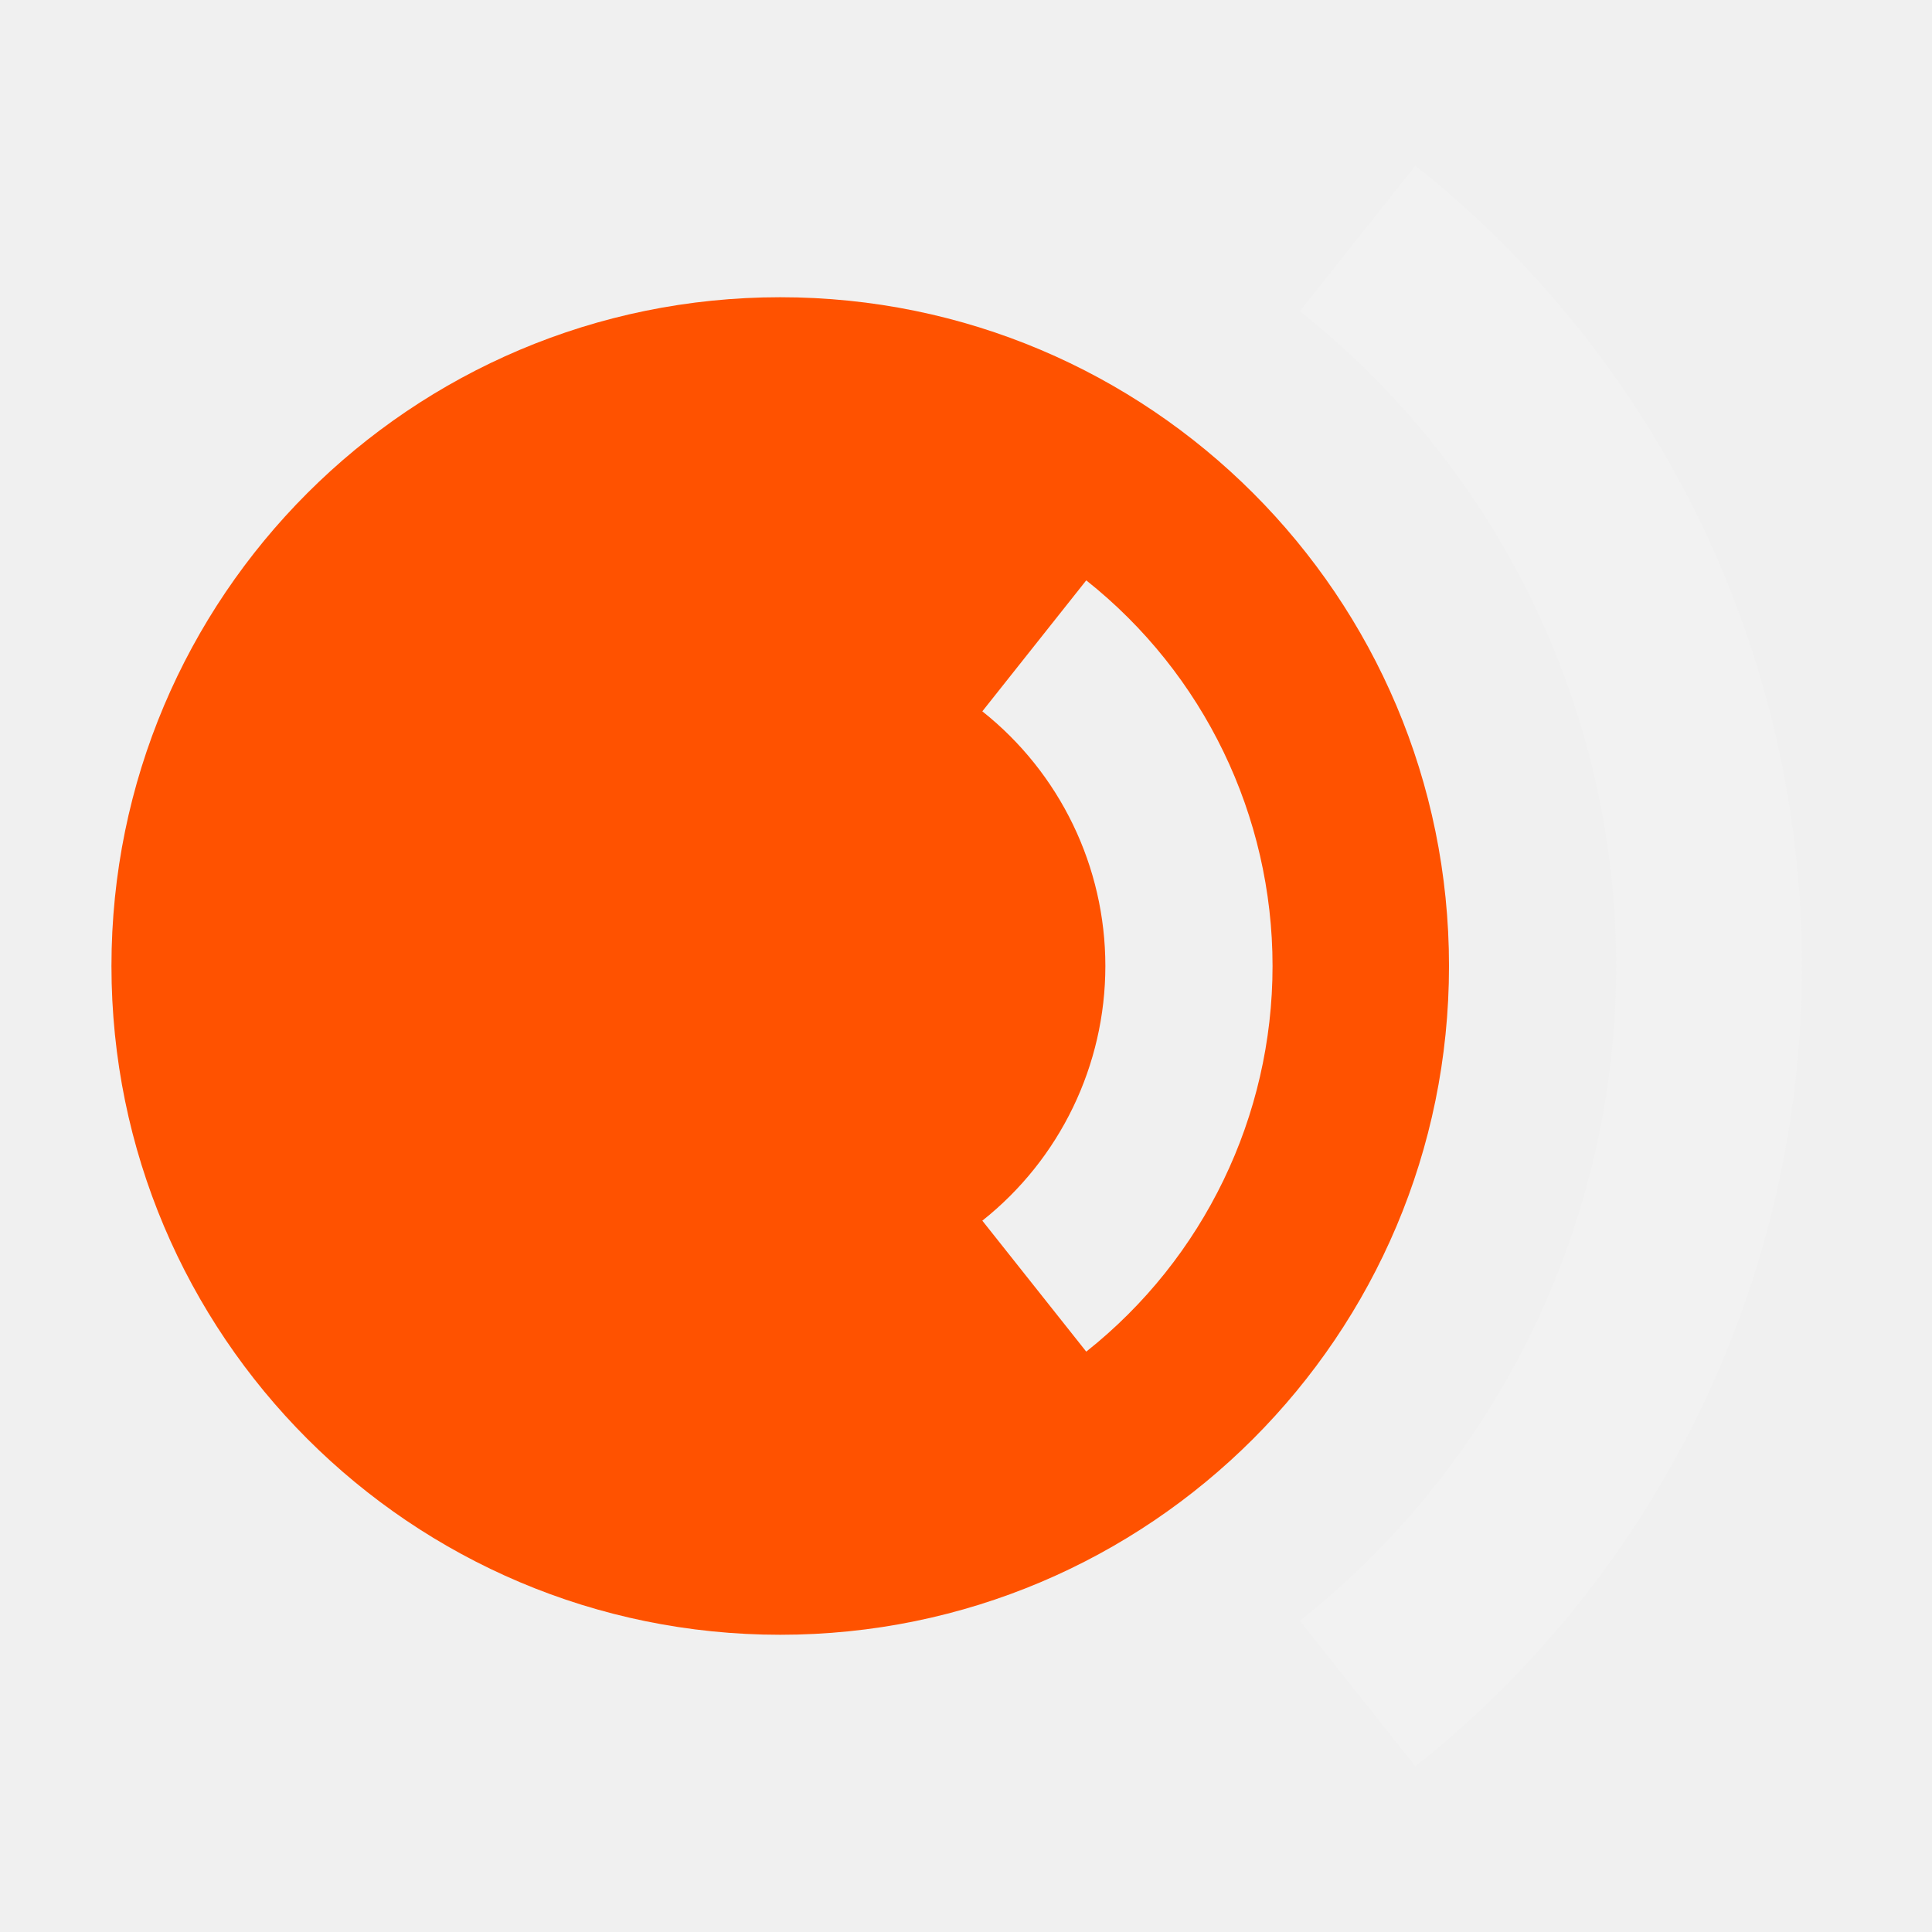
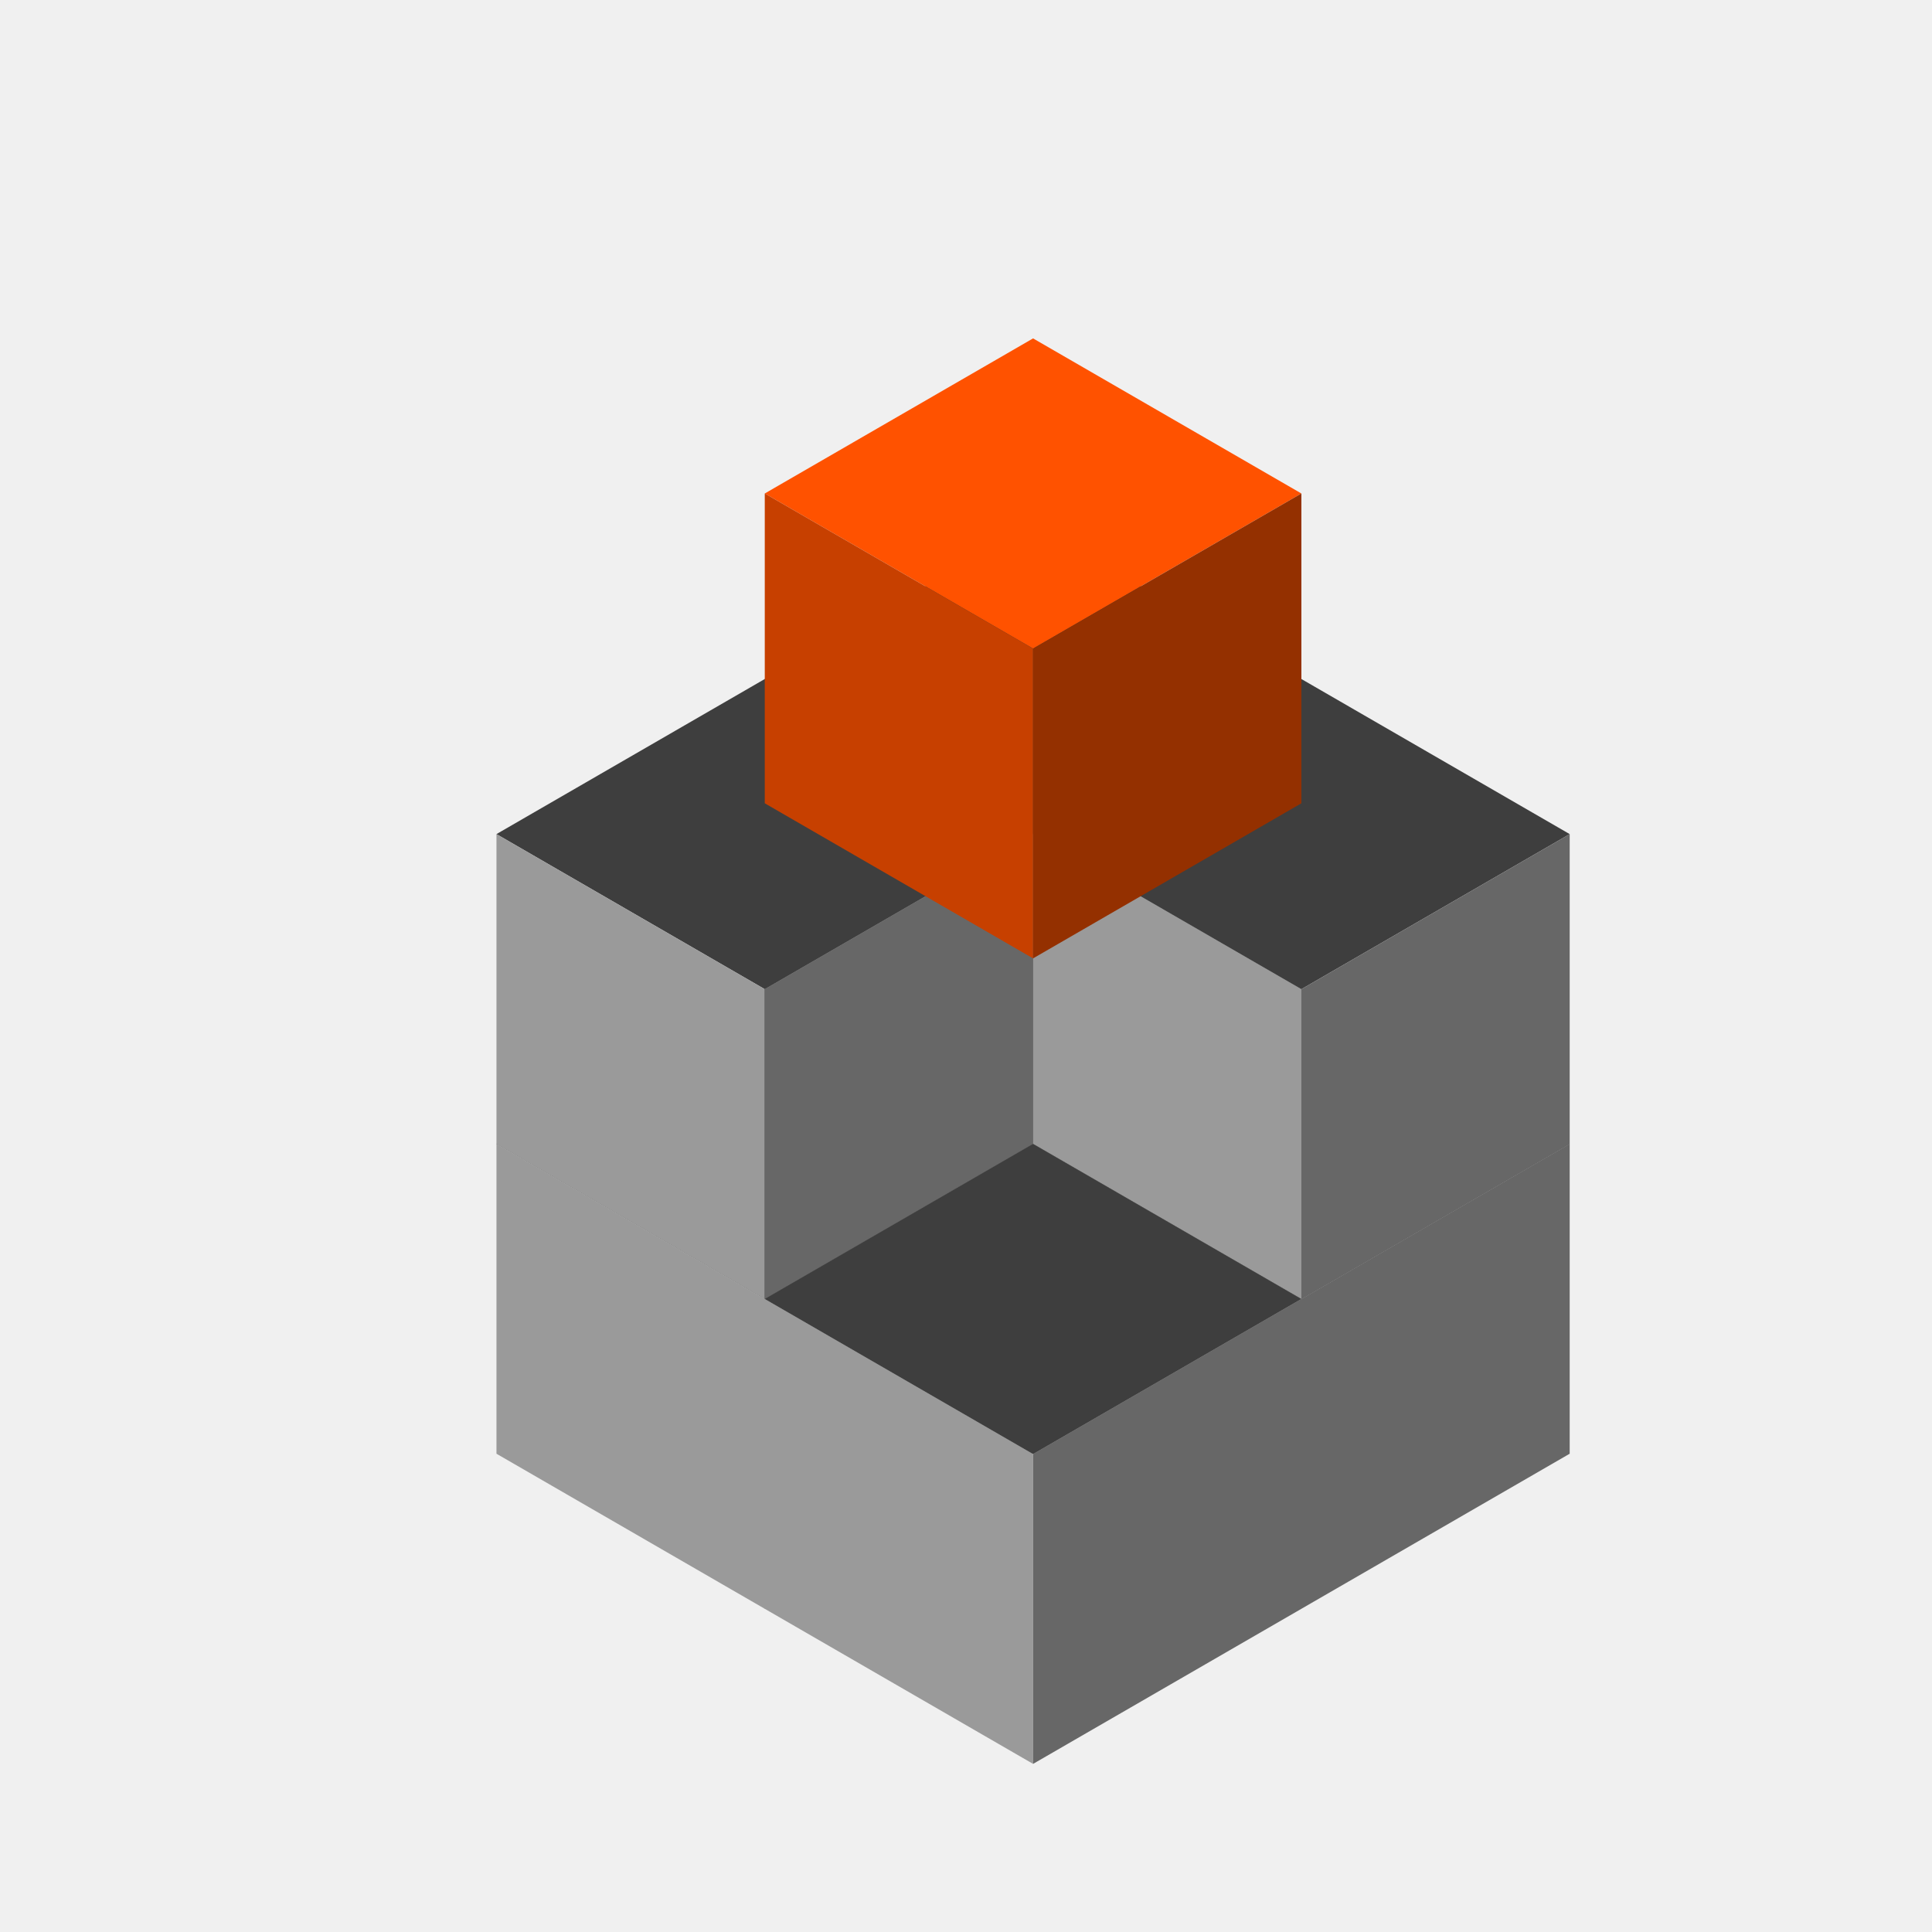
- <svg xmlns="http://www.w3.org/2000/svg" viewBox="3 6 52 52" width="64" height="64" role="img" aria-label="hark">
-   <defs>
-     <mask id="hark-mark-3">
-       <rect width="64" height="64" fill="#fff" />
-       <path d="M 30.838 23.383 A 11 11 0 0 1 30.838 40.617" fill="none" stroke="#000" stroke-width="4.5" />
-     </mask>
-   </defs>
-   <circle cx="24" cy="32" r="18" fill="#ff5200" mask="url(#hark-mark-3)" />
-   <path d="M 39.54 12.417 A 25 25 0 0 1 39.54 51.583" fill="none" stroke="#f2f2f2" stroke-width="5" />
+ <svg xmlns="http://www.w3.org/2000/svg" viewBox="0 0 64 64">
+   <g transform="translate(34.222 27.619) scale(0.8888)">
+     <g>
+       <animateTransform attributeName="transform" type="translate" values="0.00 0.00;0.00 0.00;0.00 -5.78;0.00 -5.78;-15.00 -2.89;-15.00 -2.89;-20.00 0.00;-20.00 0.00;-10.00 5.78;-10.00 5.78;0.00 0.00" keyTimes="0;0.08;0.2;0.28;0.4;0.48;0.6;0.68;0.8;0.88;1" keySplines="0 0 1 1;0.7 0 0.25 1;0 0 1 1;0.7 0 0.25 1;0 0 1 1;0.7 0 0.25 1;0 0 1 1;0.7 0 0.25 1;0 0 1 1;0.7 0 0.25 1" calcMode="spline" dur="11s" begin="-11.00s" repeatCount="indefinite" />
+       <path d="M0 0 10 5.78 0 11.56 -10 5.78Z" style="fill:#3e3e3e" />
+       <path d="M-10 5.78 0 11.56V23.107L-10 17.327Z" style="fill:#9a9a9a" />
+       <path d="M0 11.56 10 5.78V17.327L0 23.107Z" style="fill:#676767" />
+     </g>
+     <g>
+       <animateTransform attributeName="transform" type="translate" values="0.00 0.00;0.00 0.00;-20.00 17.33;-20.00 17.33;-25.00 14.44;-25.00 14.44;-10.00 2.30;-10.00 2.30;-10.00 5.78;-10.00 5.78;0.00 0.00" keyTimes="0;0.08;0.2;0.28;0.4;0.48;0.6;0.68;0.8;0.88;1" keySplines="0 0 1 1;0.7 0 0.25 1;0 0 1 1;0.7 0 0.25 1;0 0 1 1;0.7 0 0.25 1;0 0 1 1;0.7 0 0.25 1;0 0 1 1;0.7 0 0.25 1" calcMode="spline" dur="11s" begin="-10.68s" repeatCount="indefinite" />
+       <path d="M0 -11.547 10 -5.767 0 0.013 -10 -5.767Z" style="fill:#3e3e3e" />
+       <path d="M-10 -5.767 0 0.013V11.56L-10 5.78Z" style="fill:#9a9a9a" />
+       <path d="M0 0.013 10 -5.767V5.78L0 11.56Z" style="fill:#676767" />
+     </g>
+     <g>
+       <animateTransform attributeName="transform" type="translate" values="0.00 0.00;0.00 0.00;0.00 -5.78;0.00 -5.78;-15.00 -2.89;-15.00 -2.89;-20.00 -5.77;-20.00 -5.77;-10.00 5.78;-10.00 5.78;0.00 0.00" keyTimes="0;0.08;0.2;0.28;0.4;0.48;0.6;0.68;0.8;0.88;1" keySplines="0 0 1 1;0.7 0 0.25 1;0 0 1 1;0.7 0 0.25 1;0 0 1 1;0.7 0 0.25 1;0 0 1 1;0.7 0 0.25 1;0 0 1 1;0.7 0 0.25 1" calcMode="spline" dur="11s" begin="-10.92s" repeatCount="indefinite" />
+       <path d="M10 5.78 20 11.56 10 17.34 0 11.56Z" style="fill:#3e3e3e" />
+       <path d="M0 11.56 10 17.34V28.887L0 23.107Z" style="fill:#9a9a9a" />
+       <path d="M10 17.34 20 11.56V23.107L10 28.887Z" style="fill:#676767" />
+     </g>
+     <g>
+       <animateTransform attributeName="transform" type="translate" values="0.00 0.00;0.00 0.00;30.00 0.00;30.00 0.00;15.00 2.89;15.00 2.89;10.00 -4.61;10.00 -4.61;20.00 0.00;20.00 0.00;0.00 0.00" keyTimes="0;0.08;0.2;0.28;0.4;0.48;0.6;0.68;0.8;0.88;1" keySplines="0 0 1 1;0.7 0 0.25 1;0 0 1 1;0.7 0 0.25 1;0 0 1 1;0.7 0 0.25 1;0 0 1 1;0.7 0 0.25 1;0 0 1 1;0.7 0 0.25 1" calcMode="spline" dur="11s" begin="-10.84s" repeatCount="indefinite" />
+       <path d="M-10 5.78 0 11.56 -10 17.34 -20 11.56Z" style="fill:#3e3e3e" />
+       <path d="M-20 11.56 -10 17.34V28.887L-20 23.107Z" style="fill:#9a9a9a" />
+       <path d="M-10 17.34 0 11.56V23.107L-10 28.887Z" style="fill:#676767" />
+     </g>
+     <g>
+       <animateTransform attributeName="transform" type="translate" values="0.00 0.00;0.00 0.00;0.00 17.33;0.00 17.33;-25.00 14.44;-25.00 14.44;-10.00 -4.63;-10.00 -4.63;0.00 0.00;0.00 0.00;0.00 0.00" keyTimes="0;0.08;0.2;0.28;0.4;0.48;0.6;0.68;0.8;0.88;1" keySplines="0 0 1 1;0.7 0 0.25 1;0 0 1 1;0.7 0 0.25 1;0 0 1 1;0.7 0 0.25 1;0 0 1 1;0.7 0 0.25 1;0 0 1 1;0.7 0 0.25 1" calcMode="spline" dur="11s" begin="-10.60s" repeatCount="indefinite" />
+       <path d="M10 -5.767 20 0.013 10 5.793 0 0.013Z" style="fill:#3e3e3e" />
+       <path d="M0 0.013 10 5.793V17.34L0 11.56Z" style="fill:#9a9a9a" />
+       <path d="M10 5.793 20 0.013V11.56L10 17.34Z" style="fill:#676767" />
+     </g>
+     <g>
+       <animateTransform attributeName="transform" type="translate" values="0.00 0.00;0.00 0.00;0.00 17.33;0.00 17.33;5.00 20.22;5.00 20.22;20.00 -3.46;20.00 -3.46;10.00 -5.77;10.00 -5.77;0.00 0.00" keyTimes="0;0.08;0.2;0.28;0.4;0.48;0.6;0.68;0.8;0.88;1" keySplines="0 0 1 1;0.7 0 0.25 1;0 0 1 1;0.7 0 0.25 1;0 0 1 1;0.7 0 0.25 1;0 0 1 1;0.7 0 0.25 1;0 0 1 1;0.7 0 0.25 1" calcMode="spline" dur="11s" begin="-10.52s" repeatCount="indefinite" />
+       <path d="M-10 -5.767 0 0.013 -10 5.793 -20 0.013Z" style="fill:#3e3e3e" />
+       <path d="M-20 0.013 -10 5.793V17.34L-20 11.56Z" style="fill:#9a9a9a" />
+       <path d="M-10 5.793 0 0.013V11.56L-10 17.34Z" style="fill:#676767" />
+     </g>
+     <g>
+       <animateTransform attributeName="transform" type="translate" values="0.00 0.00;0.00 0.00;-10.00 -11.56;-10.00 -11.56;15.00 2.89;15.00 2.89;10.00 0.01;10.00 0.01;0.00 -11.55;0.00 -11.55;0.00 0.00" keyTimes="0;0.08;0.2;0.28;0.4;0.48;0.6;0.68;0.8;0.88;1" keySplines="0 0 1 1;0.7 0 0.25 1;0 0 1 1;0.7 0 0.25 1;0 0 1 1;0.7 0 0.25 1;0 0 1 1;0.7 0 0.25 1;0 0 1 1;0.7 0 0.25 1" calcMode="spline" dur="11s" begin="-10.76s" repeatCount="indefinite" />
+       <path d="M0 11.56 10 17.34 0 23.12 -10 17.34Z" style="fill:#3e3e3e" />
+       <path d="M-10 17.34 0 23.12V34.667L-10 28.887Z" style="fill:#9a9a9a" />
+       <path d="M0 23.12 10 17.34V28.887L0 34.667Z" style="fill:#676767" />
+     </g>
+     <g>
+       <animateTransform attributeName="transform" type="translate" values="0.00 0.00;0.00 0.00;0.00 8.08;0.00 8.08;-5.00 13.28;-5.00 13.28;10.00 -5.78;10.00 -5.78;0.00 -9.24;0.00 -9.24;0.00 0.00" keyTimes="0;0.08;0.2;0.28;0.4;0.48;0.6;0.68;0.8;0.88;1" keySplines="0 0 1 1;0.7 0 0.25 1;0 0 1 1;0.7 0 0.25 1;0 0 1 1;0.7 0 0.25 1;0 0 1 1;0.7 0 0.25 1;0 0 1 1;0.7 0 0.25 1" calcMode="spline" dur="11s" begin="-10.44s" repeatCount="indefinite" />
+       <path d="M0 -18.462 10 -12.682 0 -6.902 -10 -12.682Z" style="fill:#ff5200" />
+       <path d="M-10 -12.682 0 -6.902V4.645L-10 -1.135Z" style="fill:#c74000" />
+       <path d="M0 -6.902 10 -12.682V-1.135L0 4.645Z" style="fill:#943000" />
+     </g>
+   </g>
</svg>
